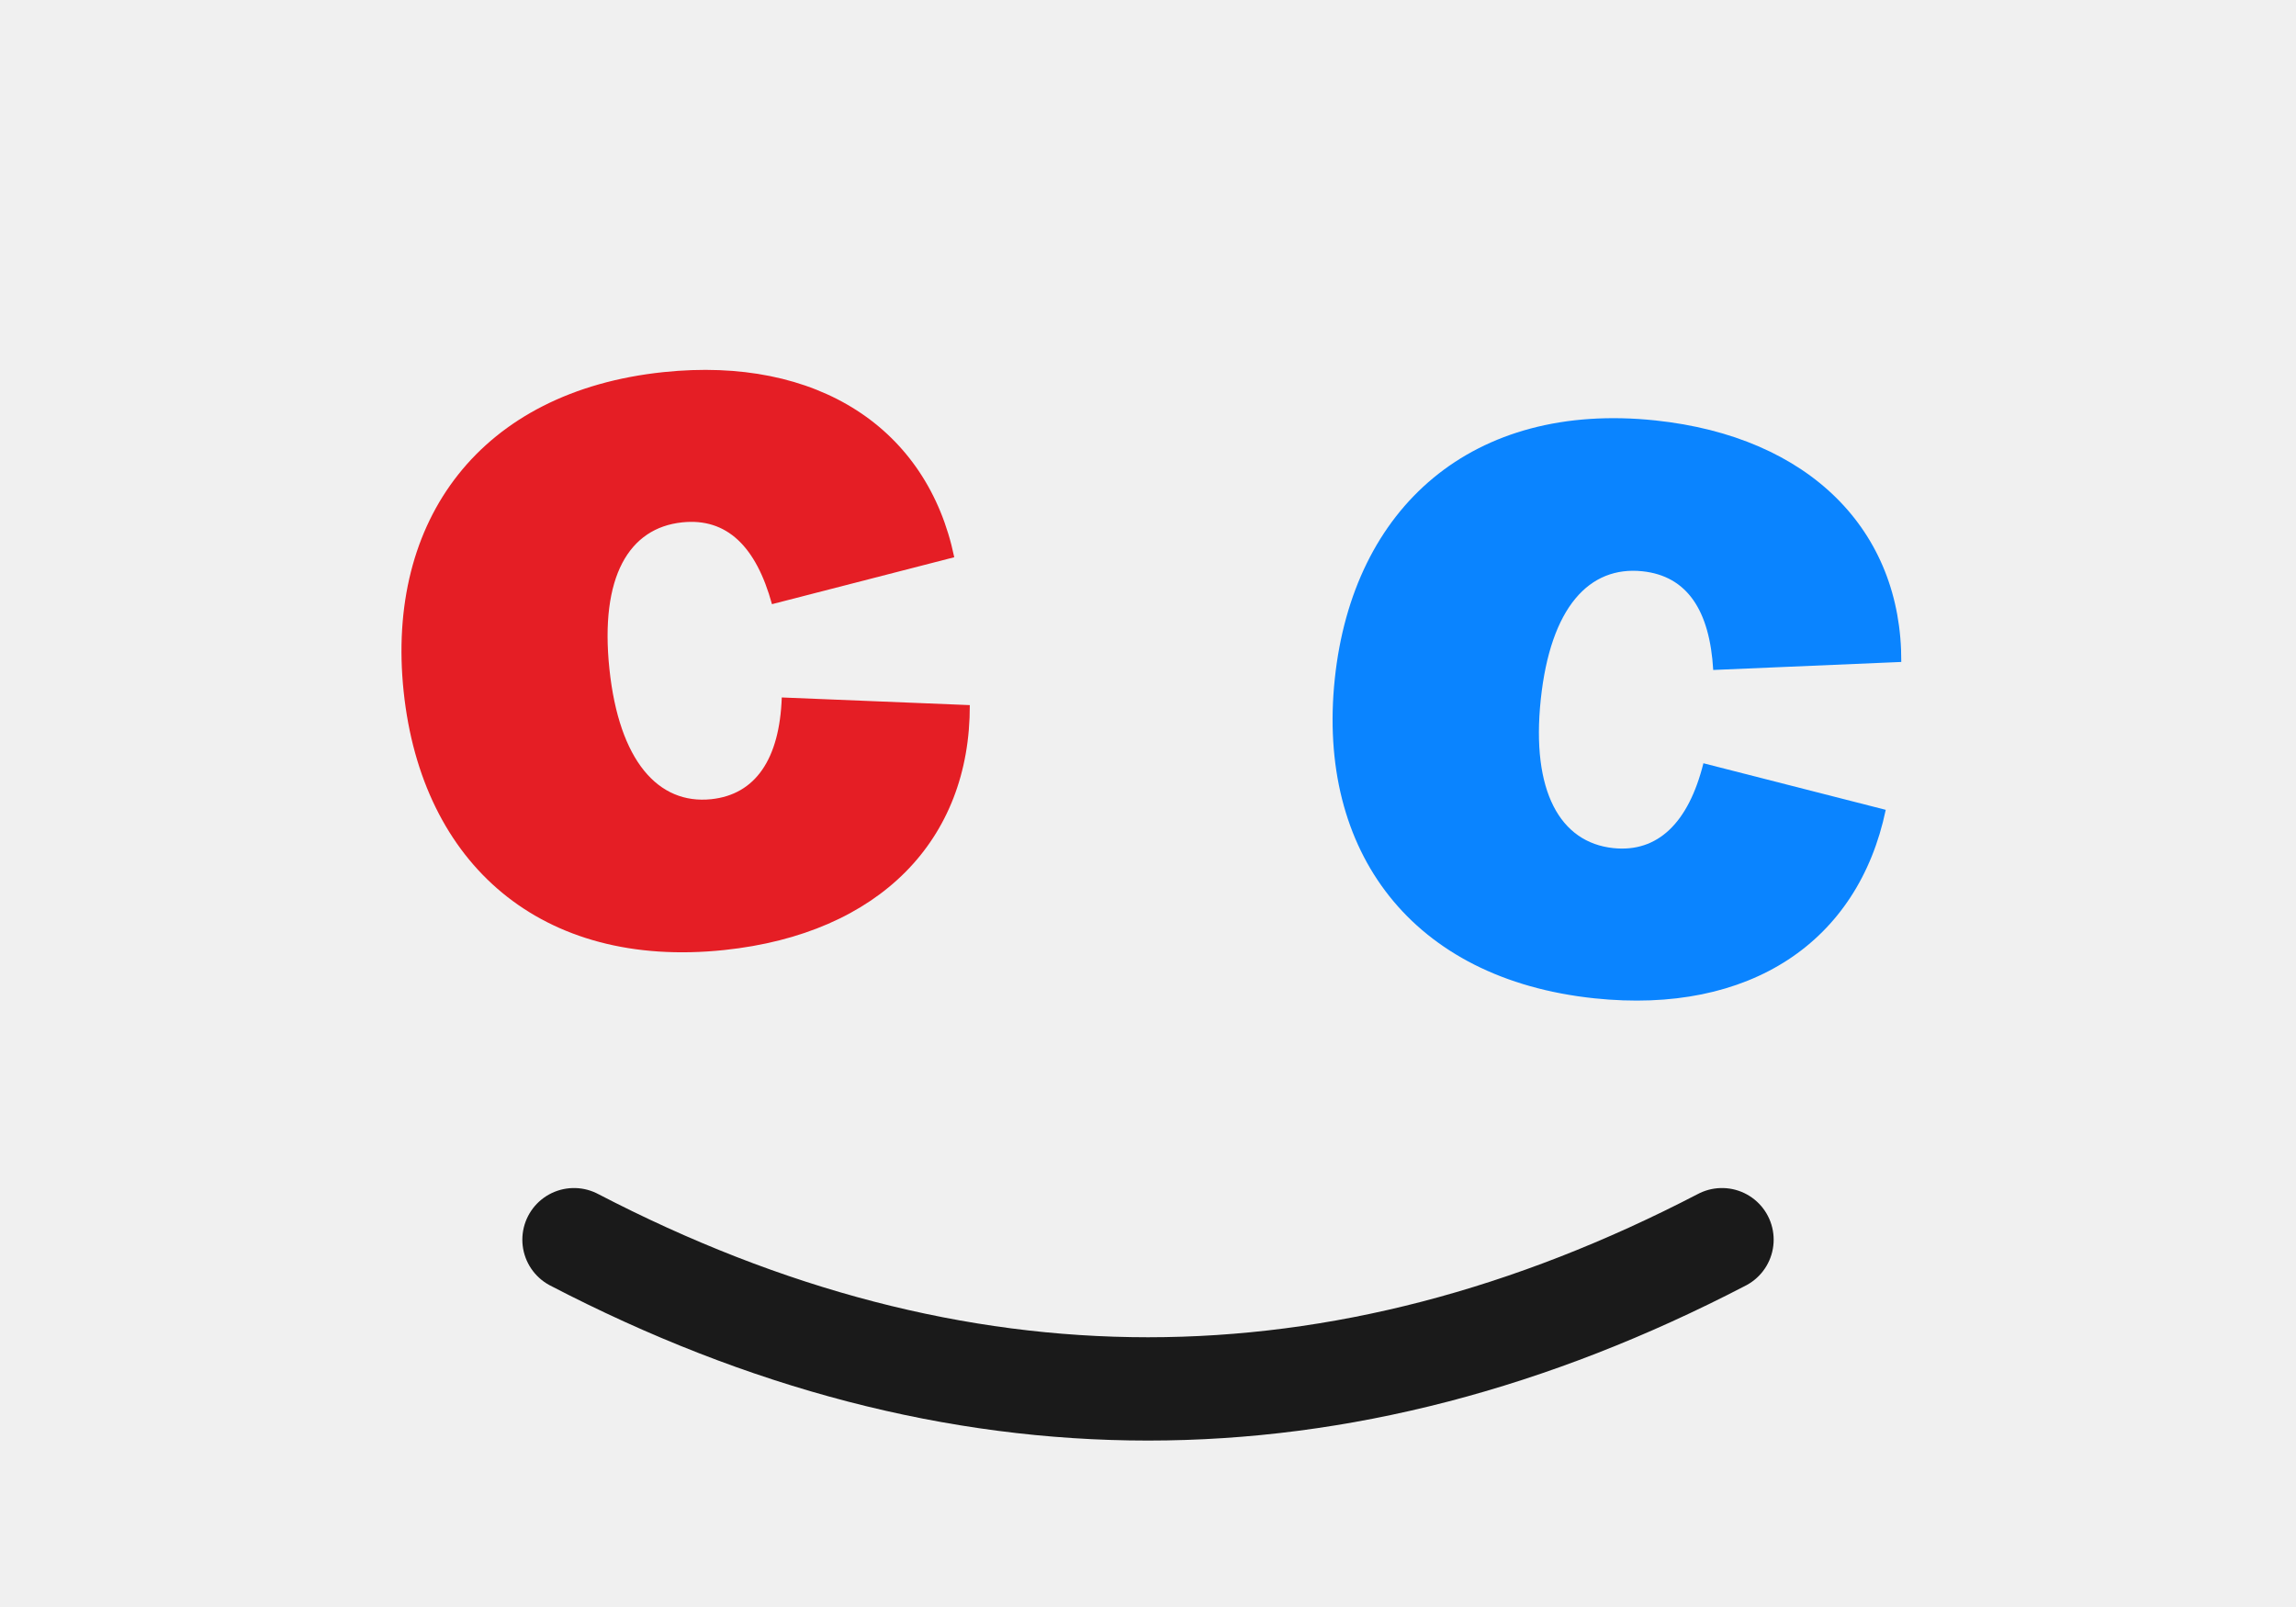
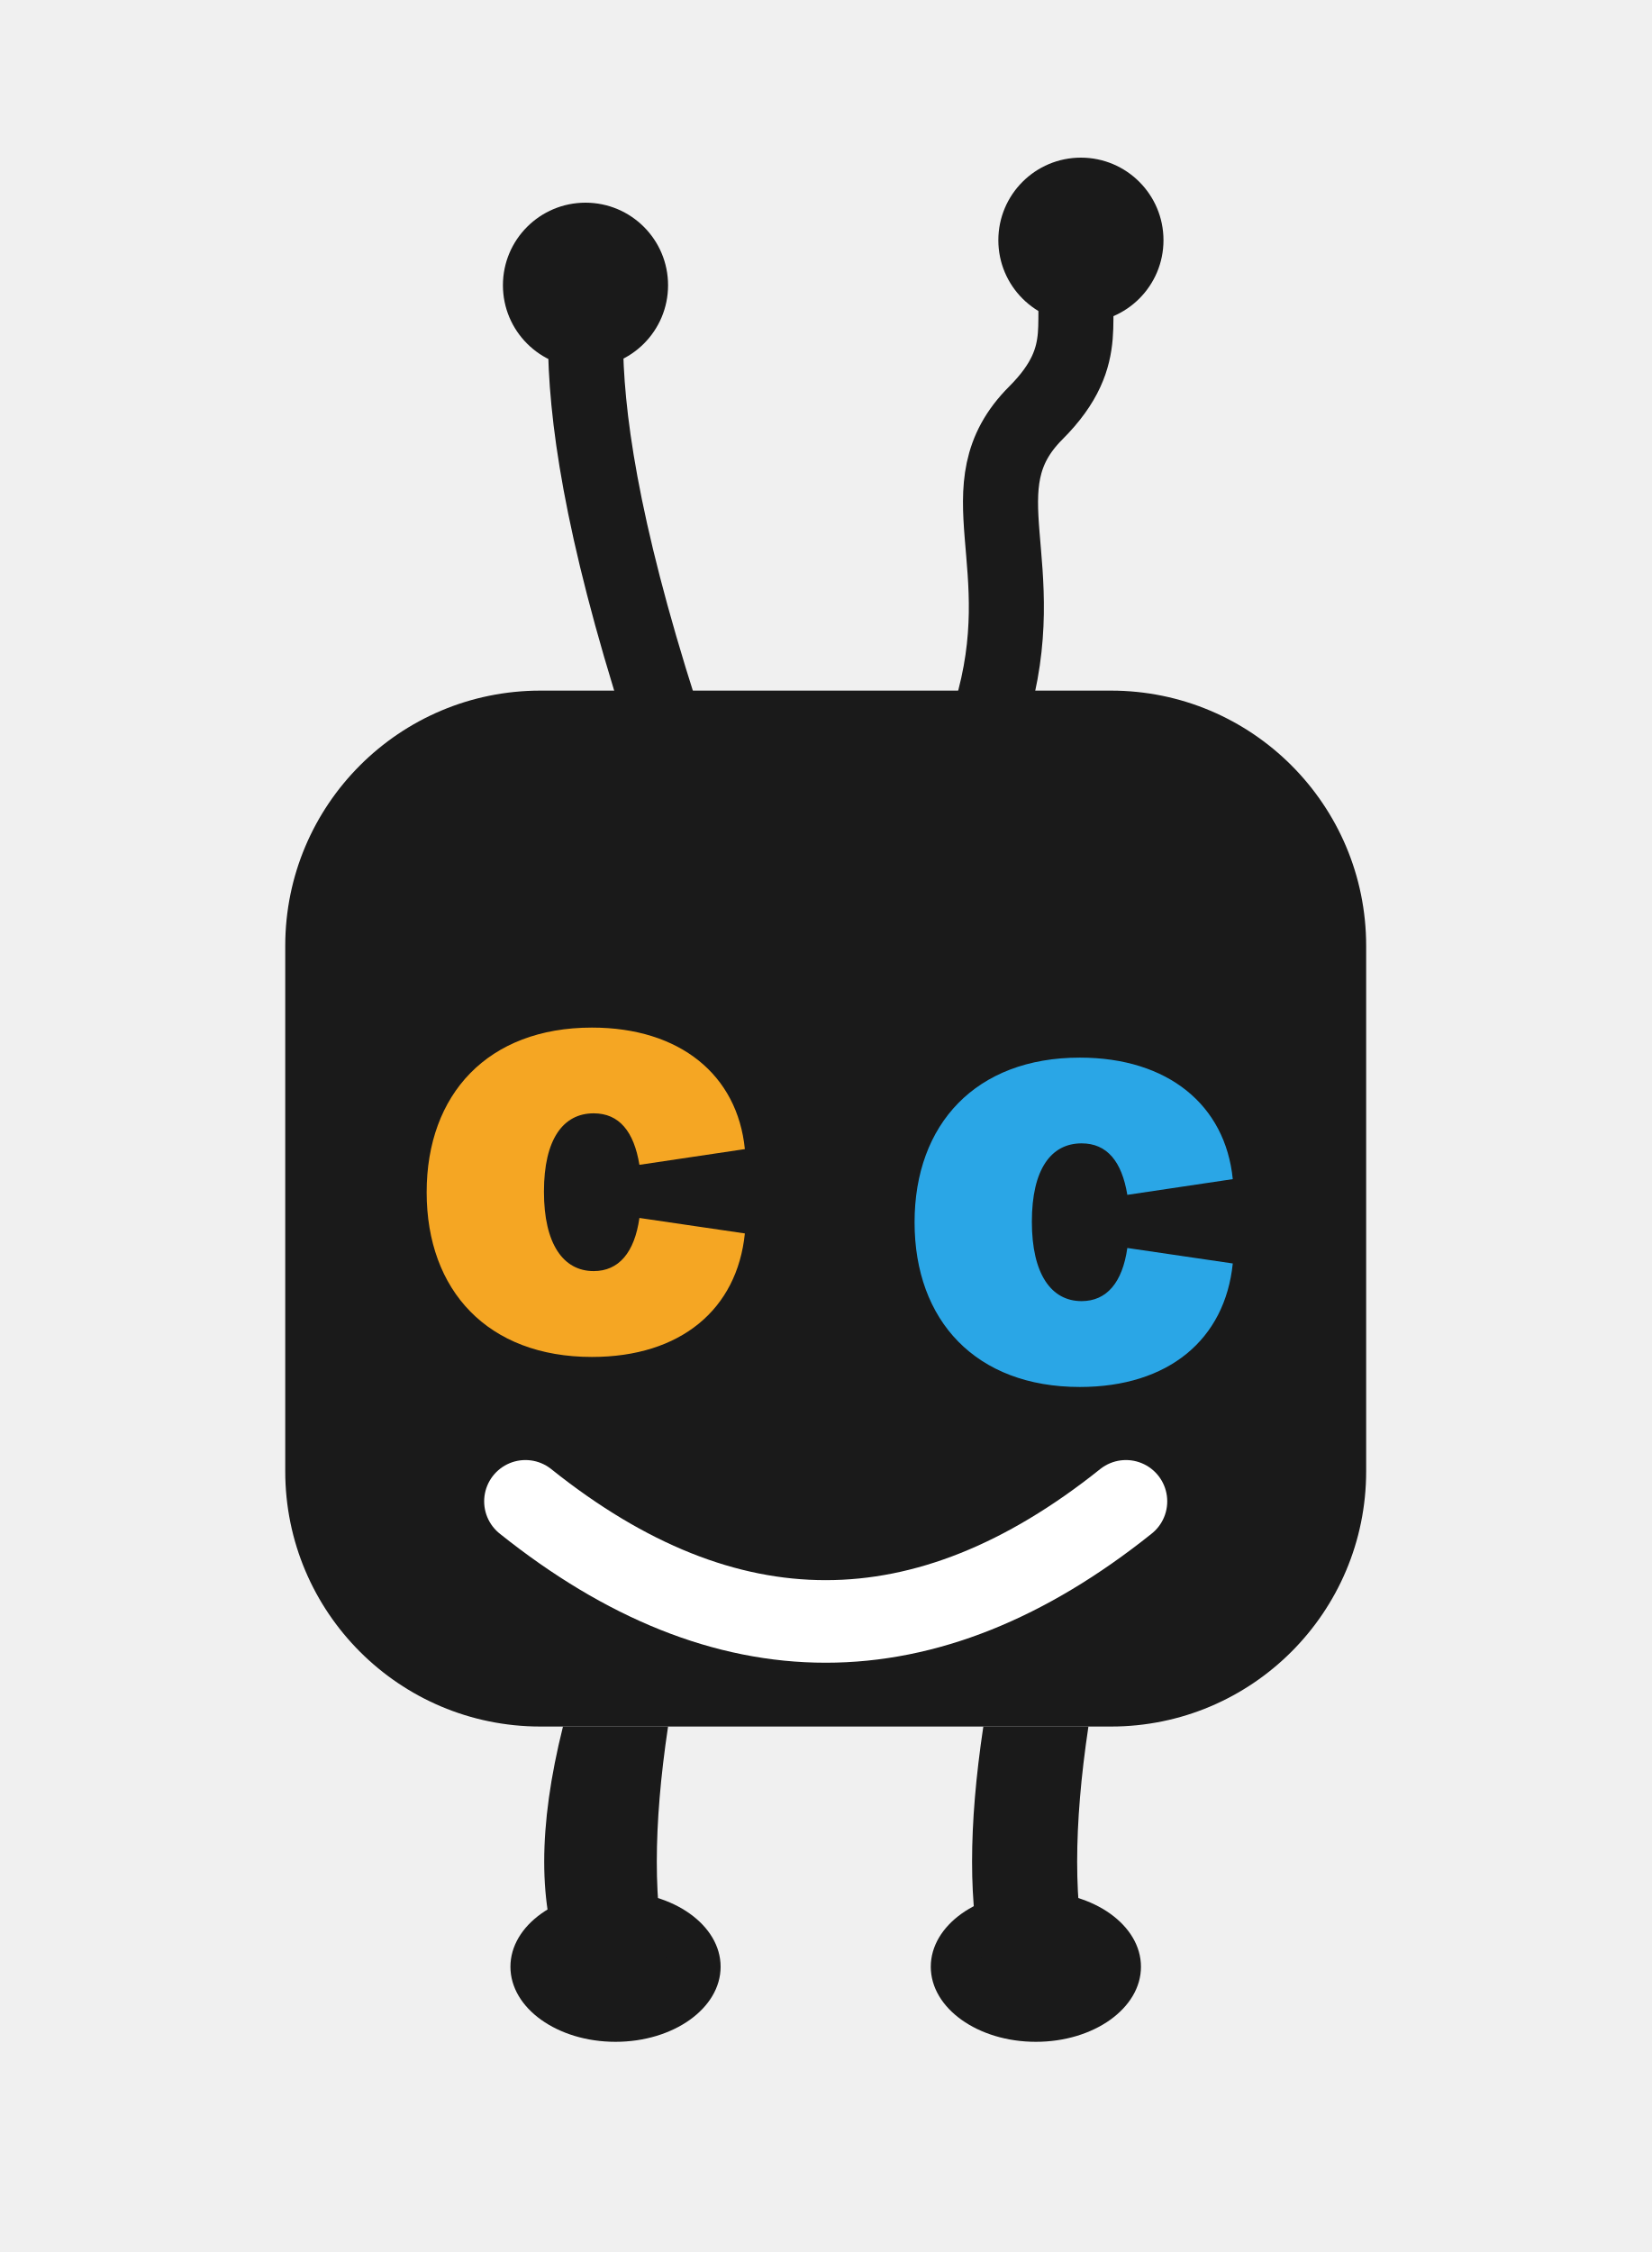
- <svg xmlns="http://www.w3.org/2000/svg" viewBox="0 0 200 140" role="img" aria-label="cc-imessage-remote-control — a red C, a blue C, and a friendly smile.">
+ <svg xmlns="http://www.w3.org/2000/svg" viewBox="0 0 220 300" role="img" aria-label="cc-imessage-remote-control — a TiVo-style smiling TV with two antennas, an orange C and blue C as eyes, a white smile, and two little legs.">
  <style>
-     .smile { stroke: #1a1a1a; fill: none; stroke-width: 9; stroke-linecap: round; }
+     .body { fill: #1a1a1a; }
    @media (prefers-color-scheme: dark) {
-       .smile { stroke: #faf8f4; }
+       .body { fill: #f0eee8; }
+       .smile { stroke: #1a1a1a; }
+       .c-orange { fill: #f5a623; }
+       .c-blue { fill: #2aa6e6; }
    }
  </style>
-   <text x="62" y="82" font-family="'Marker Felt', 'Comic Sans MS', 'Chalkboard SE', -apple-system, BlinkMacSystemFont, Inter, sans-serif" font-weight="900" font-size="90" fill="#e51e25" text-anchor="middle" transform="rotate(-6 62 82)">c</text>
-   <text x="138" y="86" font-family="'Marker Felt', 'Comic Sans MS', 'Chalkboard SE', -apple-system, BlinkMacSystemFont, Inter, sans-serif" font-weight="900" font-size="90" fill="#0a84ff" text-anchor="middle" transform="rotate(6 138 86)">c</text>
-   <path class="smile" d="M 50 108 Q 100 134 150 108" />
+   <g class="body" stroke="#1a1a1a" stroke-width="10" stroke-linecap="round" fill="none">
+     <path d="M 88 95 C 80 70, 78 55, 78 45" />
+     <path d="M 132 95 C 138 75, 128 65, 138 55 C 146 47, 142 42, 144 36" />
+   </g>
+   <circle class="body" cx="78" cy="38" r="11" />
+   <circle class="body" cx="144" cy="32" r="11" />
+   <rect class="body" x="38" y="92" width="144" height="138" rx="34" ry="34" />
+   <text class="c-orange" x="78" y="180" font-family="'Marker Felt', 'Comic Sans MS', 'Chalkboard SE', -apple-system, BlinkMacSystemFont, Inter, sans-serif" font-weight="900" font-size="78" fill="#f5a623" text-anchor="middle">c</text>
+   <text class="c-blue" x="143" y="184" font-family="'Marker Felt', 'Comic Sans MS', 'Chalkboard SE', -apple-system, BlinkMacSystemFont, Inter, sans-serif" font-weight="900" font-size="78" fill="#2aa6e6" text-anchor="middle">c</text>
+   <path class="smile" d="M 70 200 Q 110 232 150 200" stroke="#ffffff" stroke-width="11" fill="none" stroke-linecap="round" />
+   <g class="body">
+     <ellipse cx="82" cy="262" rx="14" ry="10" />
+     <path d="M 75 230 Q 70 250 75 262 L 89 262 Q 86 250 89 230 Z" />
+     <ellipse cx="138" cy="262" rx="14" ry="10" />
+     <path d="M 131 230 Q 128 250 131 262 L 145 262 Q 142 250 145 230 Z" />
+   </g>
</svg>
